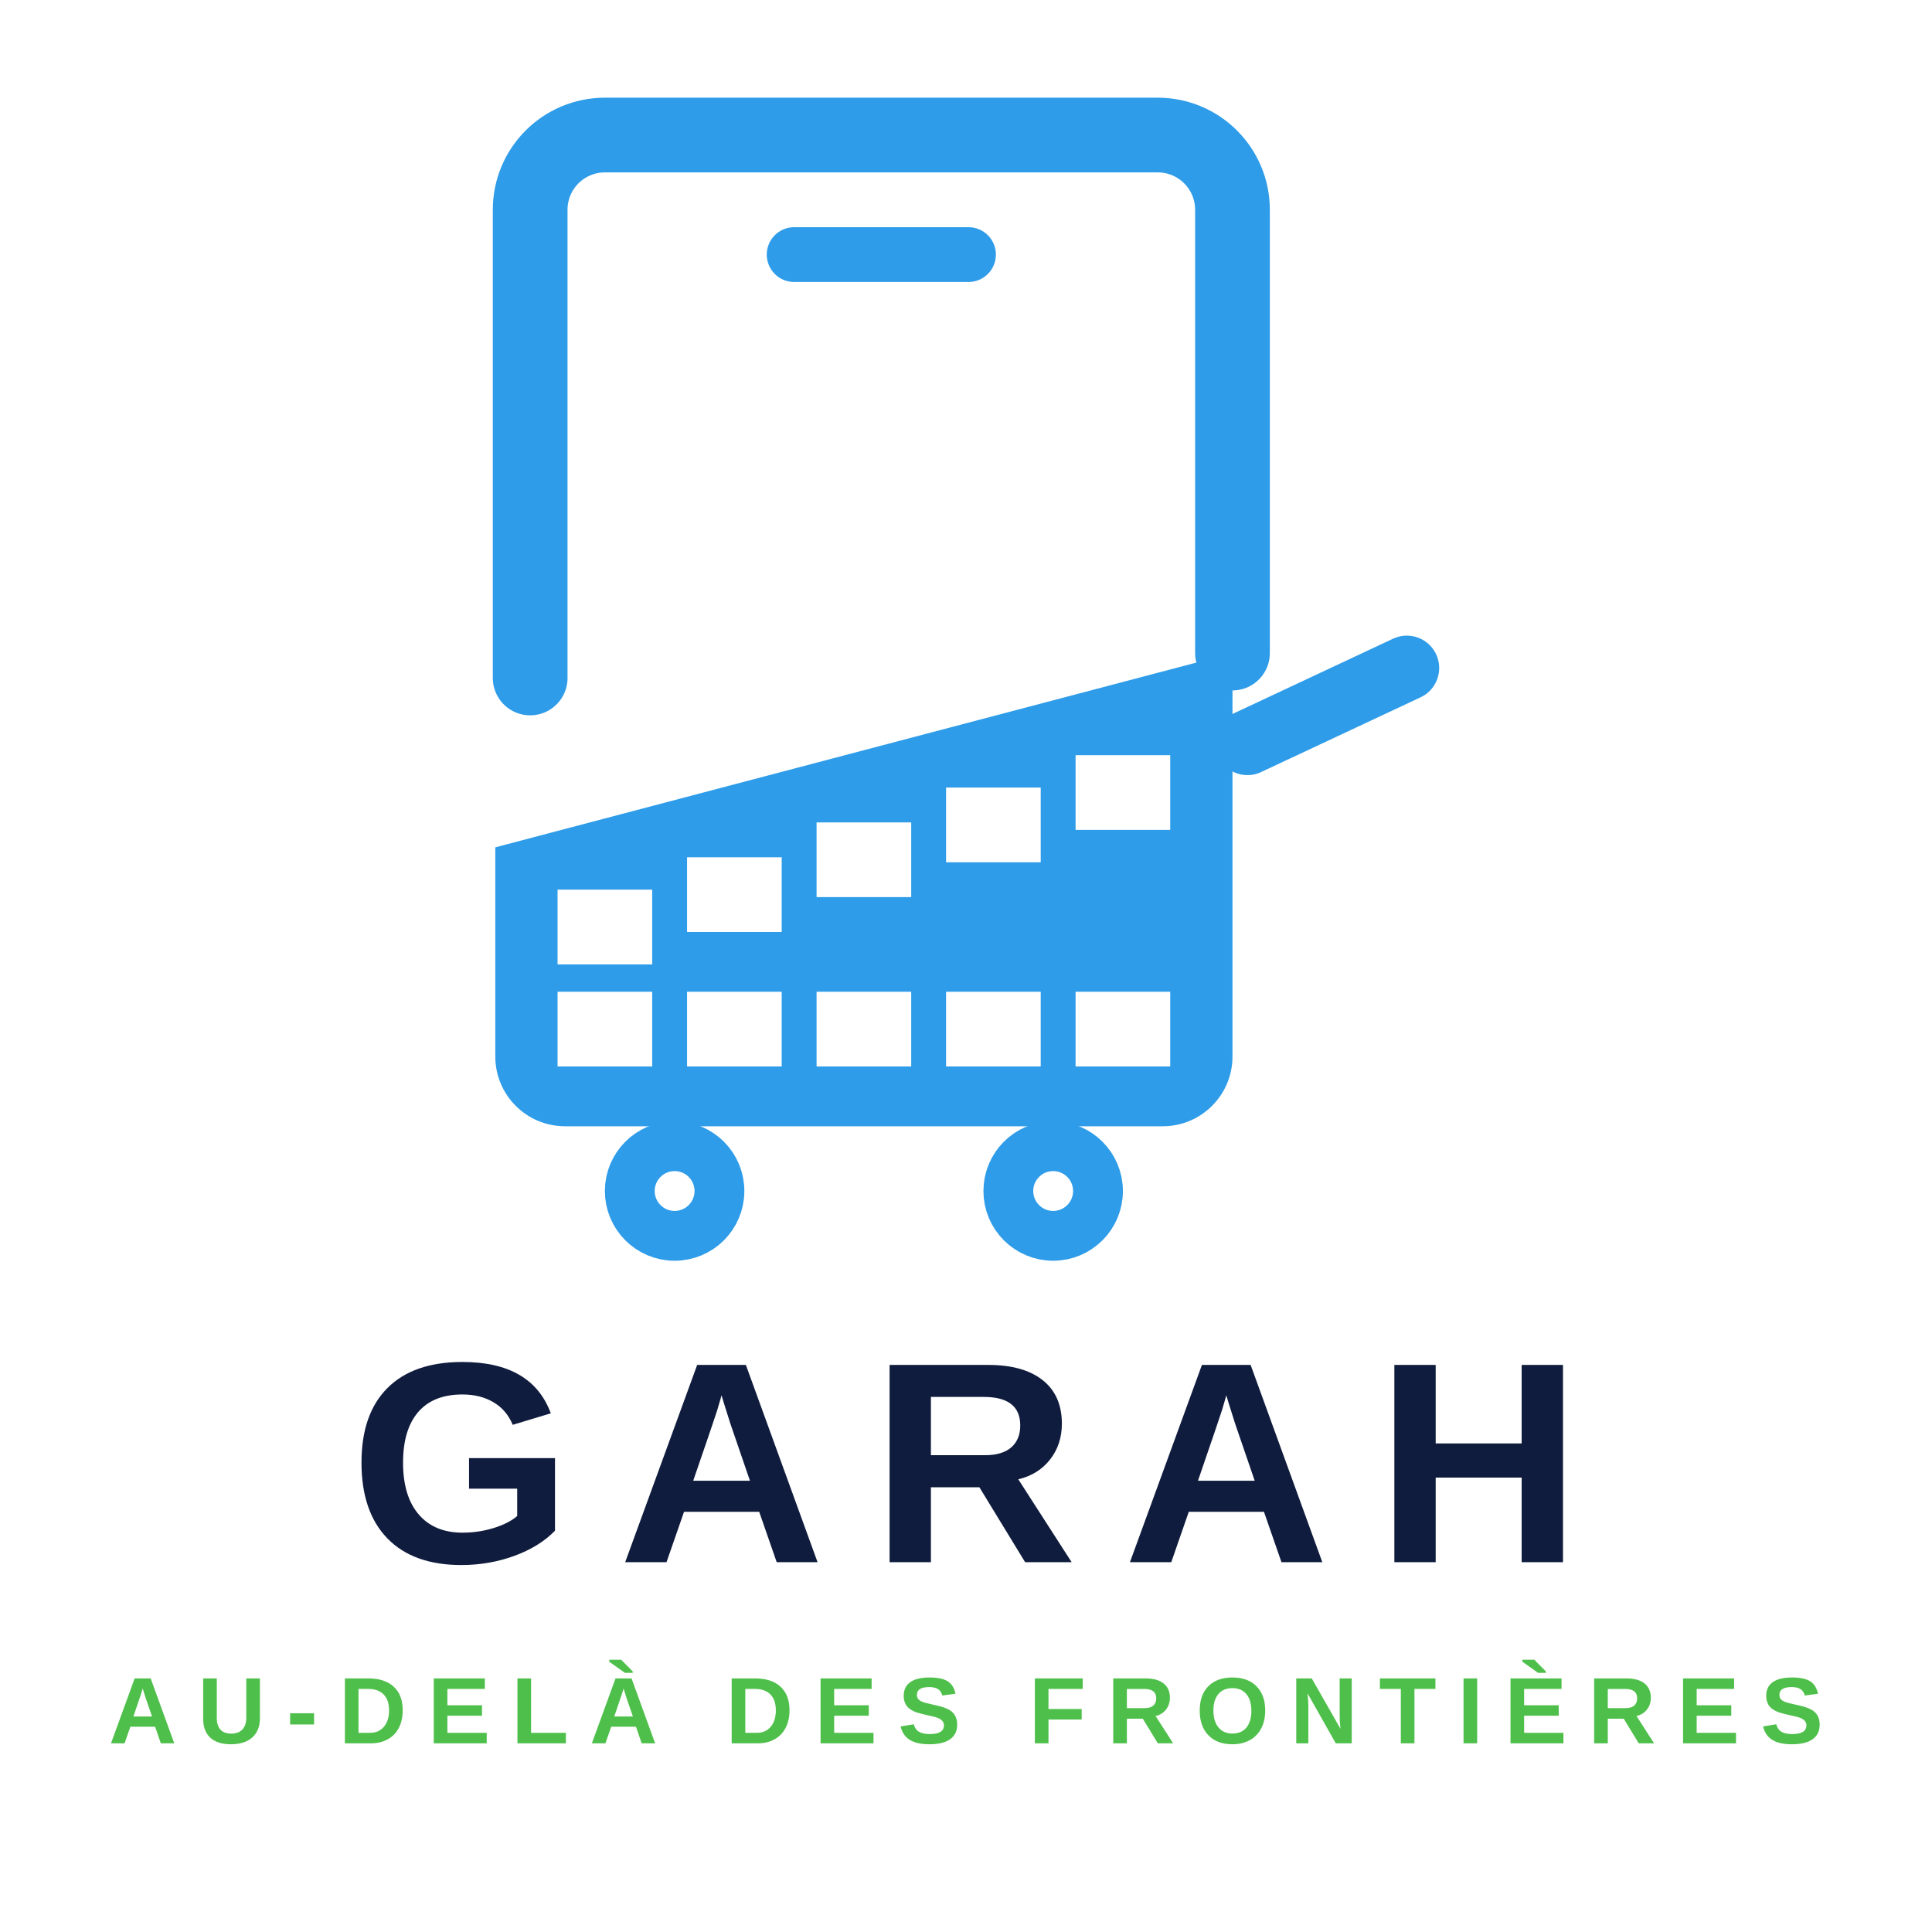
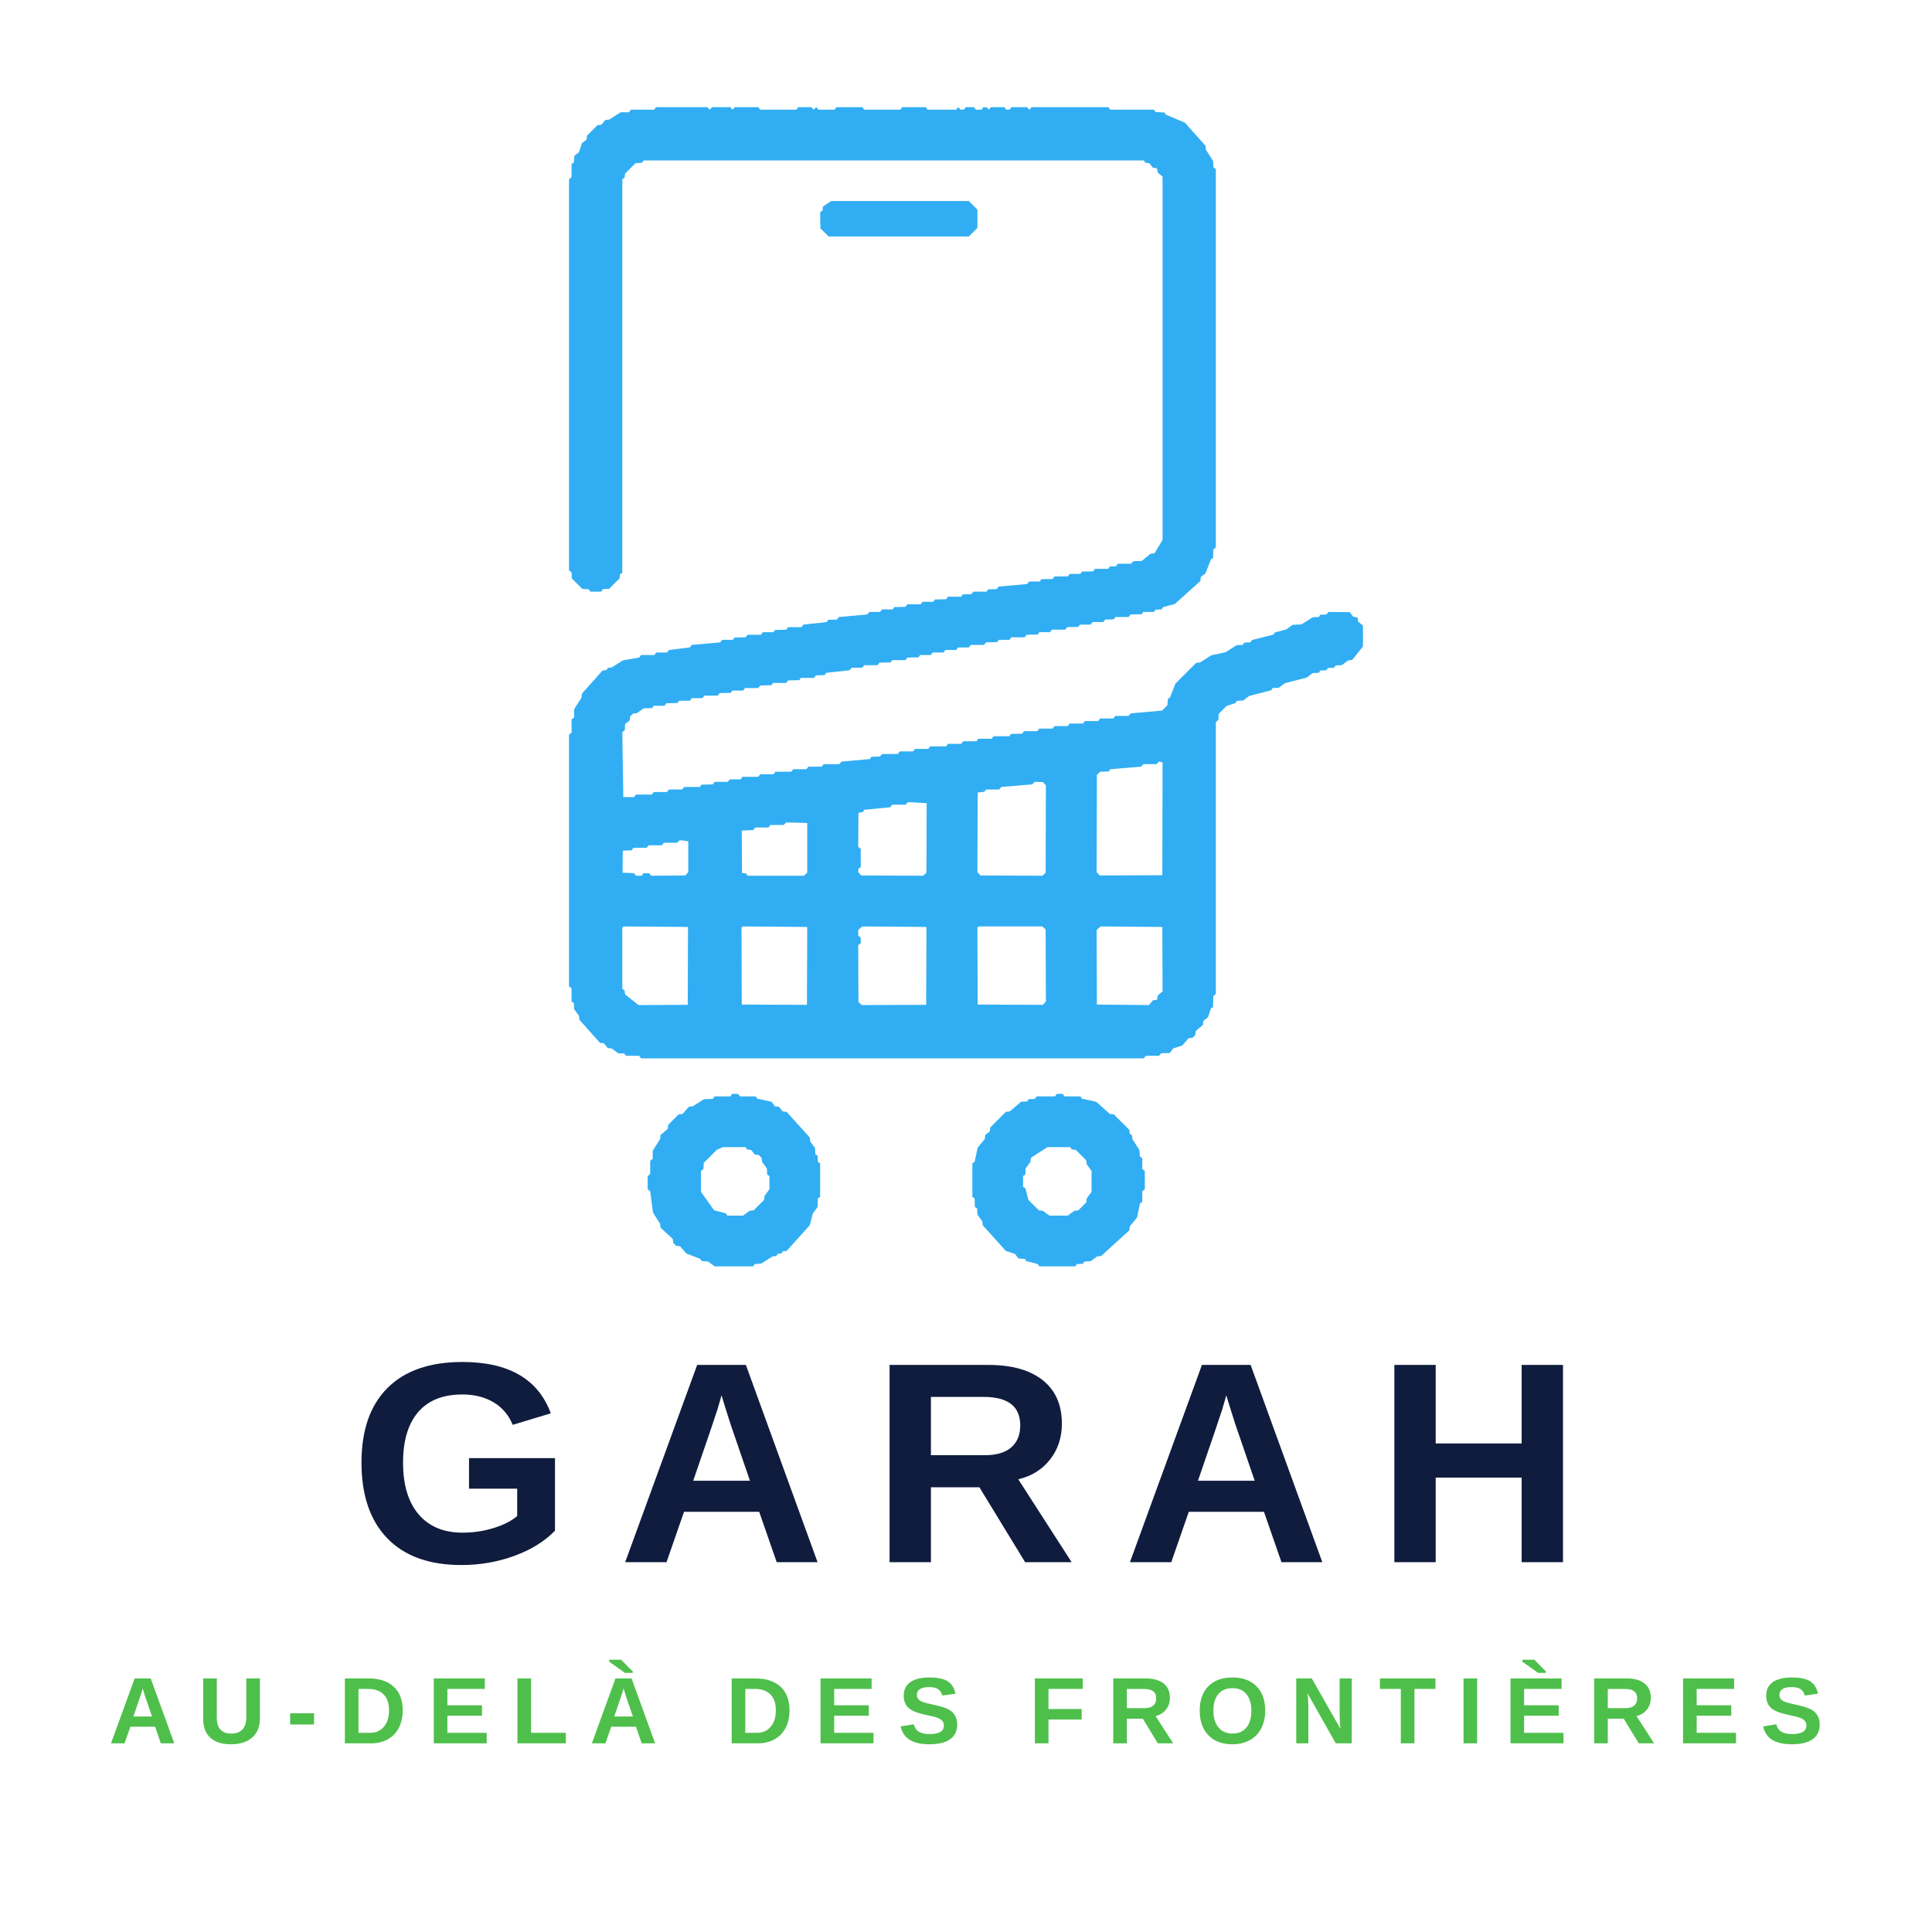
<svg xmlns="http://www.w3.org/2000/svg" viewBox="0 0 512 512" width="512" height="512" role="img" aria-label="GARAH">
-   <g transform="translate(256 180) scale(0.66) translate(-256 -256)">
-     <g transform="translate(-37 -6.5)" fill="#2E9CE9">
-       <path fill="none" stroke="#2E9CE9" stroke-width="30" stroke-linecap="round" stroke-linejoin="round" d="M118 262 V 74 a30 30 0 0 1 30-30 H 370 a30 30 0 0 1 30 30 V 252" />
-       <path fill="none" stroke="#2E9CE9" stroke-width="22" stroke-linecap="round" d="M224 92 h70" />
-       <path fill="none" stroke="#2E9CE9" stroke-width="26" stroke-linecap="round" d="M406 288 L470 258" />
-       <path fill-rule="evenodd" d="       M104 330 L400 252 L400 414 a28 28 0 0 1 -28 28 H132 a28 28 0 0 1 -28 -28 Z       M129 347 h38 v30 h-38 z       M181 334 h38 v30 h-38 z       M233 320 h38 v30 h-38 z       M285 306 h38 v30 h-38 z       M337 293 h38 v30 h-38 z       M129 388 h38 v30 h-38 z       M181 388 h38 v30 h-38 z       M233 388 h38 v30 h-38 z       M285 388 h38 v30 h-38 z       M337 388 h38 v30 h-38 z" />
-       <circle cx="176" cy="468" r="18" fill="none" stroke="#2E9CE9" stroke-width="20" />
-       <circle cx="328" cy="468" r="18" fill="none" stroke="#2E9CE9" stroke-width="20" />
-     </g>
+   <g transform="translate(150.8 28.4) scale(0.6722)">
+     <path fill="#31AEF3" fill-rule="evenodd" d="M34.4 0.0L54.6 0.0L55.4 1.0L56.4 0.0L63.6 0.0L64.4 1.0L65.4 0.0L74.6 0.0L75.4 1.0L89.6 1.0L90.4 0.0L95.6 0.0L96.4 1.0L97.4 0.0L98.4 1.0L104.6 1.0L105.4 0.0L115.6 0.0L116.4 1.0L130.6 1.0L131.4 0.0L140.6 0.0L141.4 1.0L152.6 1.0L153.4 0.0L154.4 1.0L155.8 0.9L156.4 0.0L159.6 0.0L160.4 1.0L162.6 1.0L163.4 0.0L164.8 0.1L165.4 1.0L166.4 0.0L171.6 0.0L172.4 1.0L173.8 0.9L174.4 0.0L180.6 0.0L181.4 1.0L182.4 0.0L212.6 0.0L213.4 1.0L230.6 1.0L231.2 1.9L234.8 2.1L235.2 2.9L242.8 6.1L250.9 15.2L251.1 16.8L253.9 21.2L254.1 23.8L255.0 24.4L255.0 173.6L254.0 174.4L253.9 177.8L253.1 178.2L250.9 183.8L249.1 185.2L248.9 186.8L238.8 195.9L234.2 197.1L233.6 198.0L231.2 198.1L230.6 199.0L226.4 199.0L225.8 199.9L221.4 200.0L220.6 201.0L215.4 201.0L214.8 201.9L211.4 202.0L210.6 203.0L206.4 203.0L205.6 204.0L201.4 204.0L200.8 204.9L196.4 205.0L195.6 206.0L190.4 206.0L189.6 207.0L185.4 207.0L184.8 207.9L180.4 208.0L179.6 209.0L174.4 209.0L173.6 210.0L169.4 210.0L168.8 210.9L164.4 211.0L163.6 212.0L158.4 212.0L157.6 213.0L153.4 213.0L152.6 214.0L148.4 214.0L147.6 215.0L143.4 215.0L142.6 216.0L138.4 216.0L137.8 216.9L133.4 217.0L132.6 218.0L127.4 218.0L126.8 218.9L122.4 219.0L121.6 220.0L116.4 220.0L115.6 221.0L111.4 221.0L110.6 222.0L101.4 223.0L100.8 223.9L97.4 224.0L96.6 225.0L91.4 225.0L90.8 225.9L86.4 226.0L85.6 227.0L80.4 227.0L79.8 227.9L75.4 228.0L74.6 229.0L69.4 229.0L68.6 230.0L64.4 230.0L63.8 230.9L59.4 231.0L58.6 232.0L53.4 232.0L52.6 233.0L48.4 233.0L47.6 234.0L43.4 234.0L42.8 234.9L38.4 235.0L37.6 236.0L33.4 236.0L32.8 236.9L29.4 237.0L26.8 238.9L25.2 239.1L24.1 240.2L23.9 241.8L22.1 243.2L22.0 245.6L21.0 246.4L21.4 272.0L25.6 272.0L26.4 271.0L32.6 271.0L33.4 270.0L38.6 270.0L39.4 269.0L44.6 269.0L45.4 268.0L51.6 268.0L52.2 267.1L56.6 267.0L57.4 266.0L62.6 266.0L63.4 265.0L67.6 265.0L68.4 264.0L74.6 264.0L75.4 263.0L80.6 263.0L81.4 262.0L87.6 262.0L88.4 261.0L93.6 261.0L94.4 260.0L99.6 260.0L100.4 259.0L106.6 259.0L107.4 258.0L118.6 257.0L119.2 256.1L122.6 256.0L123.4 255.0L129.6 255.0L130.4 254.0L135.6 254.0L136.4 253.0L141.6 253.0L142.4 252.0L148.6 252.0L149.4 251.0L154.6 251.0L155.4 250.0L160.6 250.0L161.4 249.0L166.6 249.0L167.4 248.0L173.6 248.0L174.2 247.1L178.6 247.0L179.4 246.0L184.6 246.0L185.4 245.0L190.6 245.0L191.4 244.0L196.6 244.0L197.4 243.0L202.6 243.0L203.4 242.0L208.6 242.0L209.4 241.0L214.6 241.0L215.4 240.0L220.6 240.0L221.4 239.0L233.8 237.9L235.9 235.8L236.1 233.2L236.9 232.8L239.1 227.2L247.2 219.1L248.8 218.9L253.2 216.1L258.8 214.9L263.2 212.1L265.6 212.0L266.2 211.1L268.6 211.0L269.2 210.1L277.8 207.9L278.2 207.1L282.8 205.9L285.2 204.1L288.8 203.9L293.2 201.1L295.6 201.0L296.2 200.1L298.6 200.0L299.4 199.0L307.8 199.1L309.2 200.9L310.9 201.2L311.1 202.8L313.0 204.4L313.0 212.6L308.8 217.9L307.2 218.1L304.6 220.0L302.2 220.1L301.6 221.0L299.2 221.1L298.6 222.0L296.2 222.1L295.6 223.0L293.2 223.1L290.8 224.9L282.2 227.1L279.8 228.9L277.4 229.0L276.8 229.9L268.2 232.1L265.8 233.9L263.2 234.1L262.8 234.9L259.2 236.1L256.1 239.2L256.0 241.6L255.0 242.4L255.0 349.6L254.0 350.4L253.9 354.8L253.1 355.2L251.9 358.8L250.1 360.2L249.9 361.8L247.1 364.2L246.9 365.8L245.8 366.9L244.2 367.1L241.8 369.9L238.2 371.1L236.8 372.9L233.4 373.0L232.6 374.0L227.4 374.0L226.6 375.0L28.4 375.0L27.6 374.0L22.4 374.0L21.8 373.1L19.4 373.0L16.8 371.1L15.2 370.9L13.8 369.1L12.2 368.9L4.1 359.8L3.9 358.2L2.0 355.6L1.9 353.2L1.0 352.6L1.0 347.4L0.0 346.6L0.0 247.4L1.0 246.6L1.0 241.4L2.0 240.6L2.0 237.4L4.9 232.8L5.1 231.2L13.2 222.1L14.8 221.9L15.2 221.1L16.8 220.9L21.2 218.1L27.6 217.0L28.4 216.0L33.6 216.0L34.4 215.0L38.6 215.0L39.4 214.0L47.6 213.0L48.4 212.0L59.6 211.0L60.4 210.0L64.6 210.0L65.2 209.1L69.6 209.0L70.4 208.0L75.6 208.0L76.4 207.0L80.6 207.0L81.2 206.1L85.6 206.0L86.4 205.0L91.6 205.0L92.4 204.0L101.6 203.0L102.2 202.1L105.6 202.0L106.4 201.0L117.6 200.0L118.4 199.0L122.6 199.0L123.4 198.0L127.6 198.0L128.2 197.1L132.6 197.0L133.4 196.0L138.6 196.0L139.4 195.0L143.6 195.0L144.2 194.1L148.6 194.0L149.4 193.0L154.6 193.0L155.2 192.1L158.6 192.0L159.4 191.0L164.6 191.0L165.2 190.1L168.6 190.0L169.4 189.0L180.6 188.0L181.4 187.0L185.6 187.0L186.2 186.1L190.6 186.0L191.4 185.0L196.6 185.0L197.4 184.0L201.6 184.0L202.2 183.1L206.6 183.0L207.4 182.0L212.6 182.0L213.2 181.1L215.6 181.0L216.4 180.0L221.6 180.0L222.4 179.0L225.8 178.9L229.2 176.1L230.8 175.9L234.0 170.6L234.0 27.4L232.1 25.8L231.8 24.1L230.2 23.9L228.8 22.1L227.2 21.9L226.6 21.0L29.4 21.0L28.8 21.9L26.2 22.1L22.1 26.2L21.9 27.8L21.0 28.4L21.0 183.6L20.1 184.2L19.9 185.8L15.8 189.9L13.4 190.0L12.6 191.0L8.4 191.0L7.8 190.1L5.2 189.9L1.1 185.8L1.0 183.4L0.0 182.6L0.0 28.4L1.0 27.6L1.0 22.4L1.9 21.8L2.1 19.2L3.9 17.8L5.1 14.2L6.9 12.8L7.1 11.2L11.2 7.1L12.8 6.9L14.2 5.1L15.8 4.9L20.4 2.0L23.6 2.0L24.4 1.0L33.6 1.0L34.2 0.1ZM103.4 37.0L157.6 37.0L161.0 40.4L161.0 47.6L157.6 51.0L102.4 51.0L99.1 47.8L99.0 41.4L99.9 40.8L100.1 39.2L103.2 37.1ZM232.6 258.0L231.6 259.0L226.4 259.0L225.6 260.0L213.4 261.0L212.8 261.9L209.4 262.0L208.1 263.2L208.0 301.6L209.2 302.9L233.9 302.8L234.0 258.4L232.9 258.0ZM183.6 266.0L182.6 267.0L170.4 268.0L169.6 269.0L164.4 269.0L163.8 269.9L161.1 270.2L161.0 301.6L162.2 302.9L186.6 303.0L187.9 301.8L188.0 267.4L186.8 266.1L183.9 266.0ZM133.6 274.0L132.6 275.0L127.4 275.0L126.6 276.0L116.4 277.0L115.8 277.9L114.1 278.2L114.0 291.6L115.0 292.4L115.0 299.6L114.1 300.2L114.0 301.6L115.2 302.9L139.6 303.0L140.9 301.8L141.0 274.4L133.9 274.0ZM85.6 282.0L84.6 283.0L79.4 283.0L78.6 284.0L73.4 284.0L72.6 285.0L68.1 285.2L68.2 301.9L69.8 302.1L70.4 303.0L92.6 303.0L93.9 301.8L93.9 282.2L85.9 282.0ZM43.6 289.0L42.6 290.0L37.4 290.0L36.6 291.0L31.4 291.0L30.6 292.0L25.4 292.0L24.6 293.0L21.2 293.1L21.1 301.8L25.6 302.0L26.4 303.0L28.6 303.0L29.4 302.0L31.6 302.0L32.4 303.0L45.8 302.9L47.0 301.6L47.0 289.4L43.9 289.0ZM21.6 323.0L21.0 323.4L21.0 347.6L21.9 348.2L22.1 349.8L27.4 354.0L46.8 353.9L46.9 323.2L21.9 323.0ZM68.6 323.0L68.0 323.4L68.1 353.8L93.8 353.9L93.9 323.2L68.9 323.0ZM115.6 323.0L114.0 324.4L114.0 326.6L115.0 327.4L115.0 329.6L114.0 330.4L114.1 352.8L115.4 354.0L140.8 353.9L140.9 323.2L115.9 323.0ZM161.6 323.0L161.0 323.4L161.1 353.8L186.8 353.9L188.0 352.6L187.9 324.2L186.6 323.0L161.9 323.0ZM209.6 323.0L208.0 324.4L208.1 353.8L228.6 354.0L230.2 352.1L231.8 351.9L232.1 350.2L234.0 348.6L233.9 323.2L209.9 323.0ZM64.4 389.0L66.6 389.0L67.4 390.0L73.6 390.0L74.2 390.9L79.8 392.1L81.2 393.9L82.8 394.1L84.2 395.9L85.8 396.1L94.9 406.2L95.1 407.8L97.0 410.4L97.1 412.8L98.0 413.4L98.1 415.8L99.0 416.4L99.0 429.6L98.1 430.2L98.0 433.6L96.1 436.2L94.9 440.8L85.8 450.9L84.2 451.1L83.8 451.9L82.2 452.1L81.8 452.9L80.2 453.1L75.8 455.9L73.2 456.1L72.6 457.0L57.4 457.0L54.8 455.1L52.2 454.9L51.8 454.1L46.2 451.9L43.8 449.1L42.2 448.9L41.1 447.8L40.9 446.2L36.1 441.8L35.9 440.2L33.1 435.8L32.0 427.4L31.0 426.6L31.0 421.4L32.0 420.6L32.0 415.4L33.0 414.6L33.0 411.4L35.9 406.8L36.1 405.2L38.9 402.8L39.1 401.2L43.2 397.1L44.8 396.9L47.2 394.1L48.8 393.9L53.2 391.1L56.6 391.0L57.4 390.0L63.6 390.0L64.2 389.1ZM192.4 389.0L194.6 389.0L195.4 390.0L201.6 390.0L202.2 390.9L207.8 392.1L213.2 396.9L214.8 397.1L220.9 403.2L221.1 404.8L221.9 405.2L222.1 406.8L224.9 411.2L225.0 413.6L226.0 414.4L226.0 418.6L227.0 419.4L227.0 426.6L226.0 427.4L226.0 431.6L225.1 432.2L223.9 437.8L221.1 441.2L220.9 442.8L209.8 452.9L208.2 453.1L205.6 455.0L203.2 455.1L202.6 456.0L200.2 456.1L199.6 457.0L185.4 457.0L184.8 456.1L180.2 454.9L179.8 454.1L177.2 453.9L175.8 452.1L172.2 450.9L163.1 440.8L162.9 439.2L161.0 436.6L160.9 434.2L160.0 433.6L159.9 430.2L159.0 429.6L159.0 416.4L159.9 415.8L161.1 410.2L163.9 406.8L164.1 405.2L165.9 403.8L166.1 402.2L172.2 396.1L173.8 395.9L178.2 392.1L180.6 392.0L181.2 391.1L183.6 391.0L184.4 390.0L191.6 390.0L192.2 389.1ZM60.6 410.0L58.2 411.1L53.1 416.2L53.0 418.6L52.0 419.4L52.0 427.6L57.2 434.9L61.8 436.1L62.4 437.0L68.6 437.0L71.2 435.1L72.8 434.9L76.9 430.8L77.1 429.2L79.0 426.6L79.0 421.4L78.1 420.8L78.0 418.4L76.1 415.8L75.9 414.2L74.8 413.1L73.2 412.9L71.8 411.1L70.2 410.9L69.6 410.0L60.9 410.0ZM188.6 410.0L182.1 414.2L181.9 415.8L180.0 418.4L179.9 420.8L179.0 421.4L179.0 425.6L179.9 426.2L181.1 430.8L185.2 434.9L186.8 435.1L189.4 437.0L196.6 437.0L199.2 435.1L200.8 434.9L203.9 431.8L204.1 430.2L206.0 427.6L206.0 419.4L204.1 416.8L203.9 415.2L199.8 411.1L198.2 410.9L197.6 410.0L188.9 410.0Z" />
  </g>
  <text x="256" y="414" text-anchor="middle" font-family="Arial, Helvetica, sans-serif" font-weight="700" font-size="76" letter-spacing="12" fill="#101C3D">GARAH</text>
  <text x="256" y="462" text-anchor="middle" font-family="Arial, Helvetica, sans-serif" font-weight="600" font-size="25" letter-spacing="5.5" fill="#4FBF4B">AU-DELÀ DES FRONTIÈRES</text>
</svg>
